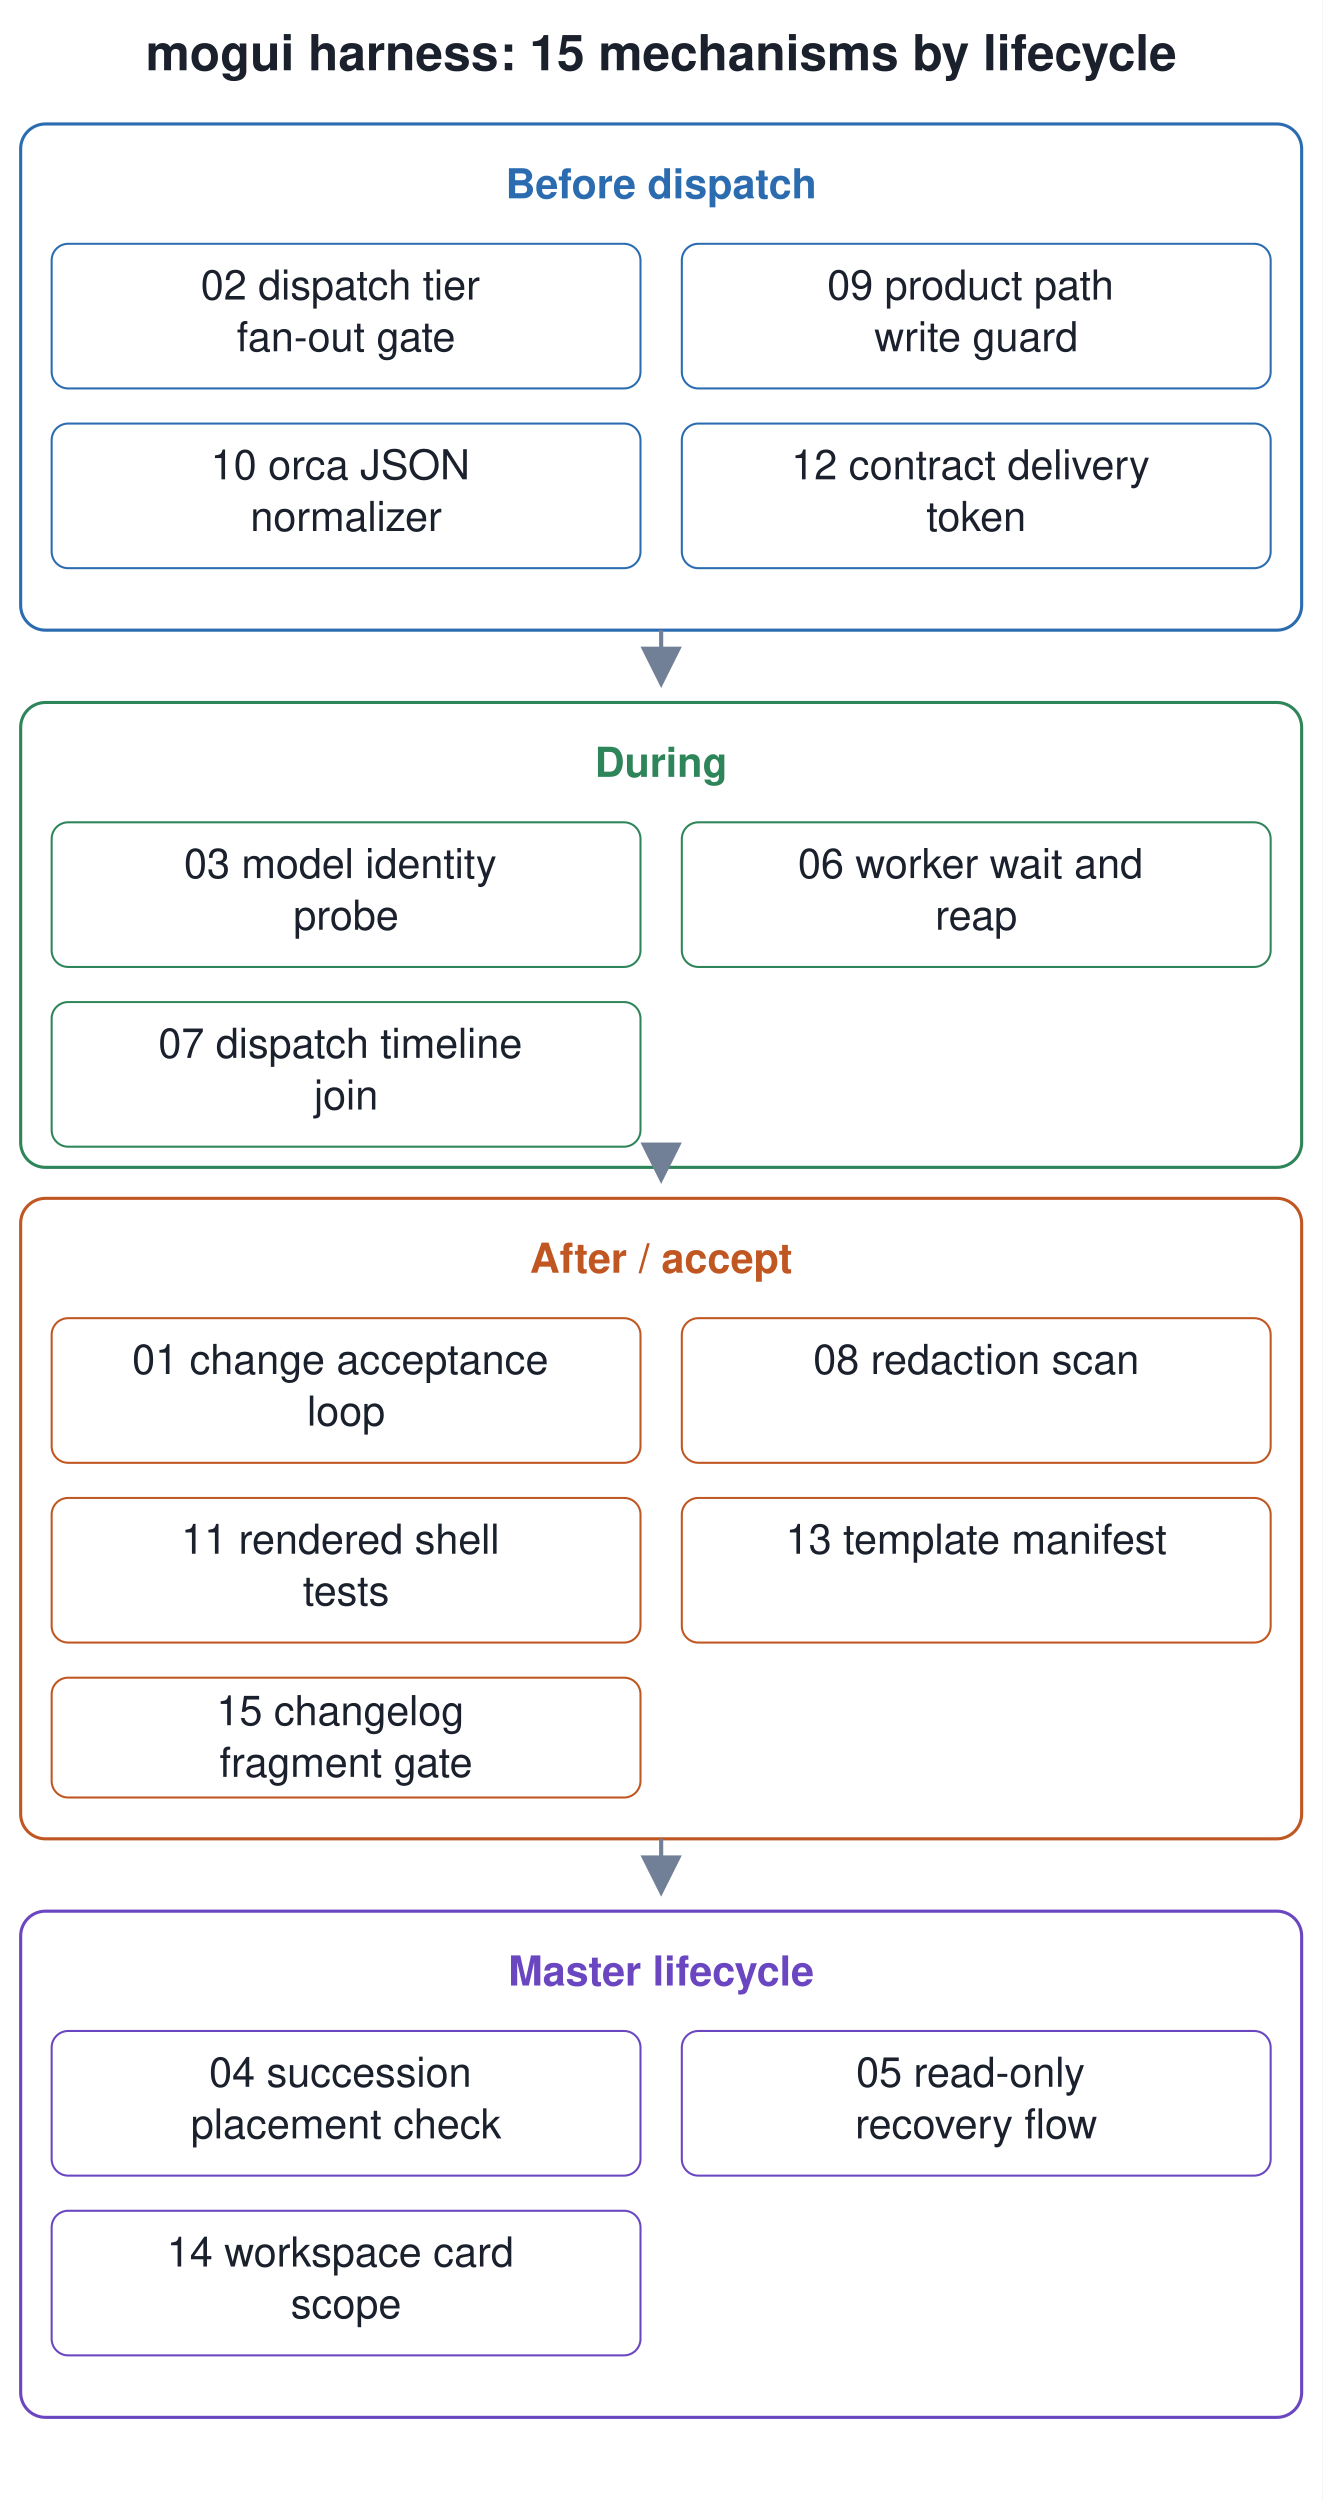
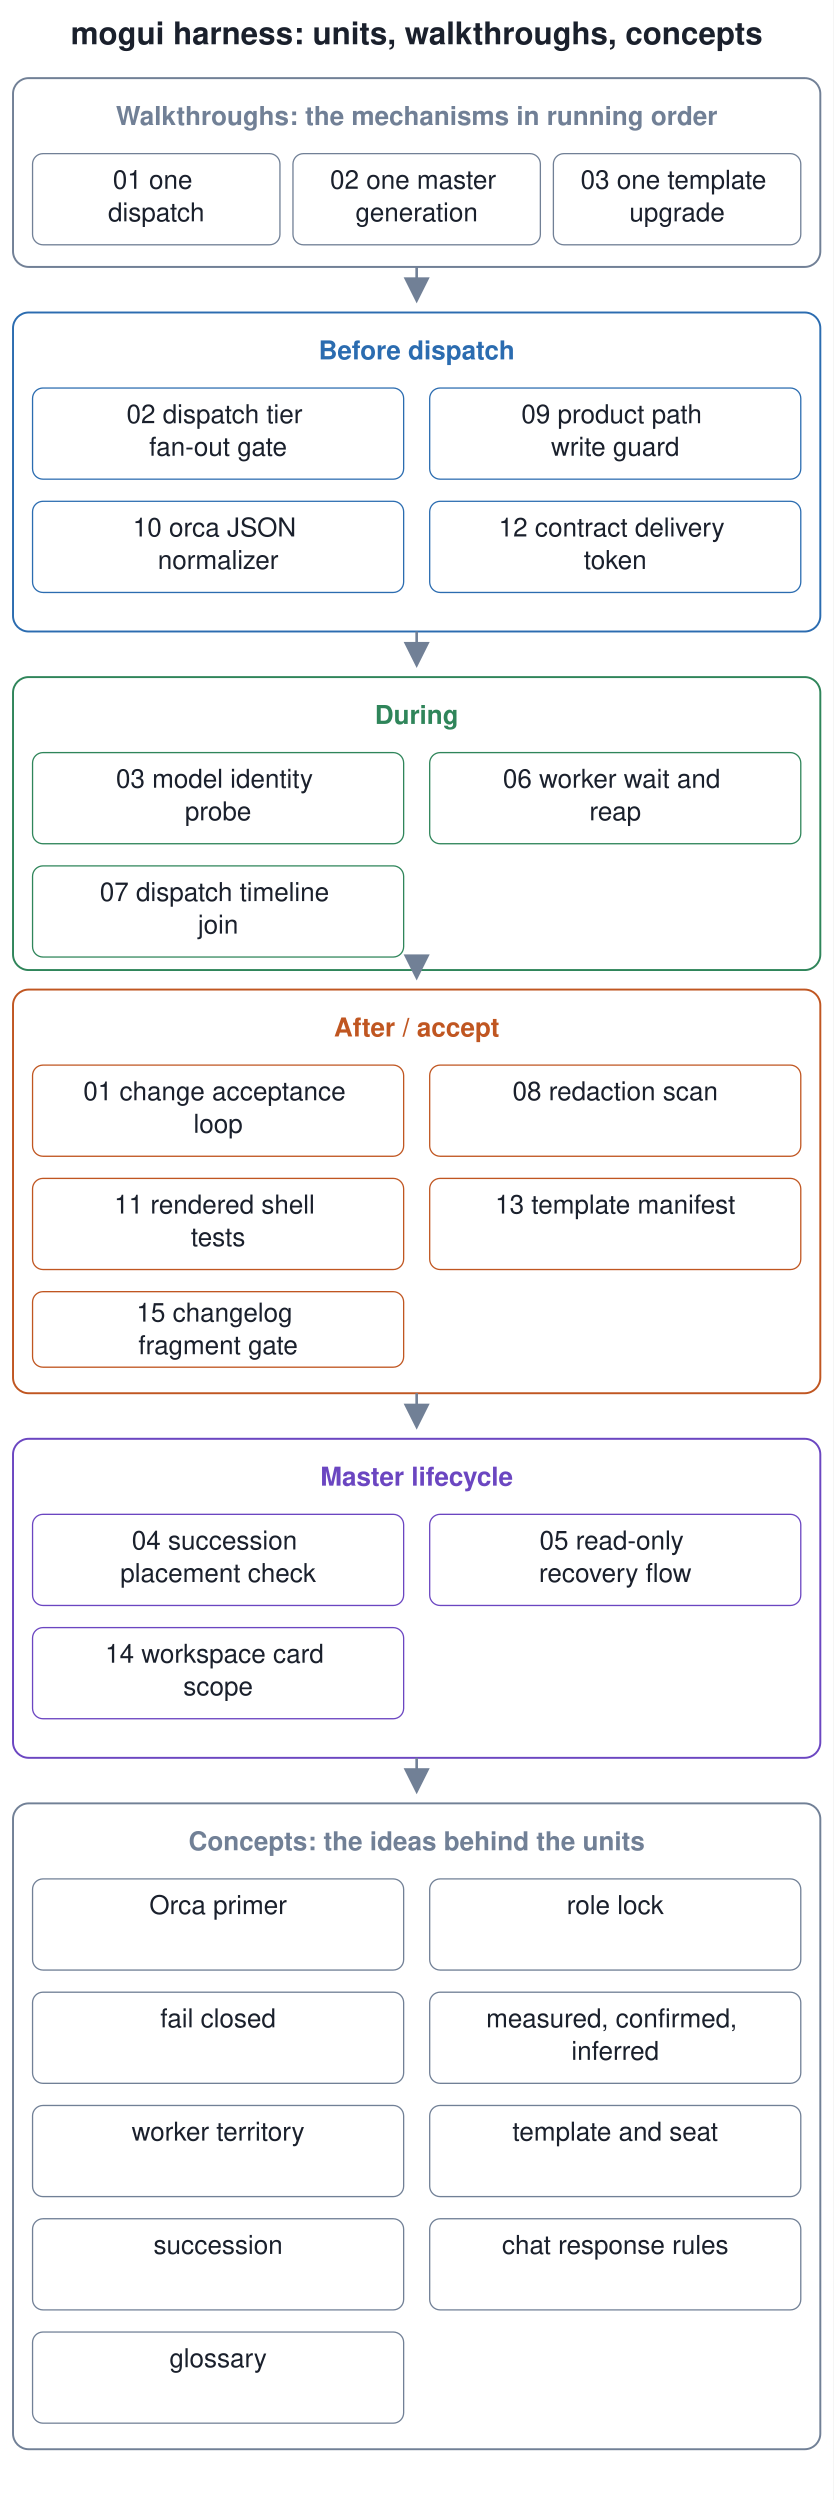
- <svg xmlns="http://www.w3.org/2000/svg" width="640" height="1210" viewBox="0 0 640 1210" font-family="Helvetica, Arial, sans-serif">
+ <svg xmlns="http://www.w3.org/2000/svg" width="640" height="1920" viewBox="0 0 640 1920" font-family="Helvetica, Arial, sans-serif">
  <defs>
    <marker id="map-arrow" markerWidth="10" markerHeight="10" refX="8" refY="5" orient="auto">
      <path d="M0,0 L10,5 L0,10 z" fill="#718096" />
    </marker>
  </defs>
-   <rect width="640" height="1210" fill="#ffffff" />
+   <rect width="640" height="1920" fill="#ffffff" />
  <text x="320" y="34" text-anchor="middle" font-size="24" font-weight="bold" fill="#1a202c">
-     <tspan x="320" dy="0">mogui harness: 15 mechanisms by lifecycle</tspan>
+     <tspan x="320" dy="0">mogui harness: units, walkthroughs, concepts</tspan>
  </text>
-   <rect x="10" y="60" width="620" height="245" rx="12" fill="#ffffff" stroke="#2b6cb0" stroke-width="1.5" />
-   <text x="320" y="96" text-anchor="middle" font-size="20" font-weight="bold" fill="#2b6cb0">Before dispatch</text>
-   <rect x="25" y="118" width="285" height="70" rx="8" fill="#ffffff" stroke="#2b6cb0" />
-   <text x="167.5" y="145" text-anchor="middle" font-size="20" fill="#1a202c">
+   <rect x="10" y="60" width="620" height="145" rx="12" fill="#ffffff" stroke="#718096" stroke-width="1.5" />
+   <text x="320" y="96" text-anchor="middle" font-size="20" font-weight="bold" fill="#718096">Walkthroughs: the mechanisms in running order</text>
+   <rect x="25" y="118" width="190" height="70" rx="8" fill="#ffffff" stroke="#718096" />
+   <text x="120" y="145" text-anchor="middle" font-size="20" fill="#1a202c">
+     <tspan x="120" dy="0">01 one</tspan>
+     <tspan x="120" dy="25">dispatch</tspan>
+   </text>
+   <rect x="225" y="118" width="190" height="70" rx="8" fill="#ffffff" stroke="#718096" />
+   <text x="320" y="145" text-anchor="middle" font-size="20" fill="#1a202c">
+     <tspan x="320" dy="0">02 one master</tspan>
+     <tspan x="320" dy="25">generation</tspan>
+   </text>
+   <rect x="425" y="118" width="190" height="70" rx="8" fill="#ffffff" stroke="#718096" />
+   <text x="520" y="145" text-anchor="middle" font-size="20" fill="#1a202c">
+     <tspan x="520" dy="0">03 one template</tspan>
+     <tspan x="520" dy="25">upgrade</tspan>
+   </text>
+   <path d="M320 205 L320 229" stroke="#718096" stroke-width="2" marker-end="url(#map-arrow)" />
+   <rect x="10" y="240" width="620" height="245" rx="12" fill="#ffffff" stroke="#2b6cb0" stroke-width="1.5" />
+   <text x="320" y="276" text-anchor="middle" font-size="20" font-weight="bold" fill="#2b6cb0">Before dispatch</text>
+   <rect x="25" y="298" width="285" height="70" rx="8" fill="#ffffff" stroke="#2b6cb0" />
+   <text x="167.5" y="325" text-anchor="middle" font-size="20" fill="#1a202c">
    <tspan x="167.5" dy="0">02 dispatch tier</tspan>
    <tspan x="167.5" dy="25">fan-out gate</tspan>
  </text>
-   <rect x="330" y="118" width="285" height="70" rx="8" fill="#ffffff" stroke="#2b6cb0" />
-   <text x="472.5" y="145" text-anchor="middle" font-size="20" fill="#1a202c">
+   <rect x="330" y="298" width="285" height="70" rx="8" fill="#ffffff" stroke="#2b6cb0" />
+   <text x="472.5" y="325" text-anchor="middle" font-size="20" fill="#1a202c">
    <tspan x="472.5" dy="0">09 product path</tspan>
    <tspan x="472.5" dy="25">write guard</tspan>
  </text>
-   <rect x="25" y="205" width="285" height="70" rx="8" fill="#ffffff" stroke="#2b6cb0" />
-   <text x="167.5" y="232" text-anchor="middle" font-size="20" fill="#1a202c">
+   <rect x="25" y="385" width="285" height="70" rx="8" fill="#ffffff" stroke="#2b6cb0" />
+   <text x="167.5" y="412" text-anchor="middle" font-size="20" fill="#1a202c">
    <tspan x="167.5" dy="0">10 orca JSON</tspan>
    <tspan x="167.5" dy="25">normalizer</tspan>
  </text>
-   <rect x="330" y="205" width="285" height="70" rx="8" fill="#ffffff" stroke="#2b6cb0" />
-   <text x="472.5" y="232" text-anchor="middle" font-size="20" fill="#1a202c">
+   <rect x="330" y="385" width="285" height="70" rx="8" fill="#ffffff" stroke="#2b6cb0" />
+   <text x="472.5" y="412" text-anchor="middle" font-size="20" fill="#1a202c">
    <tspan x="472.5" dy="0">12 contract delivery</tspan>
    <tspan x="472.5" dy="25">token</tspan>
  </text>
-   <path d="M320 305 L320 329" stroke="#718096" stroke-width="2" marker-end="url(#map-arrow)" />
-   <rect x="10" y="340" width="620" height="225" rx="12" fill="#ffffff" stroke="#2f855a" stroke-width="1.5" />
-   <text x="320" y="376" text-anchor="middle" font-size="20" font-weight="bold" fill="#2f855a">During</text>
-   <rect x="25" y="398" width="285" height="70" rx="8" fill="#ffffff" stroke="#2f855a" />
-   <text x="167.5" y="425" text-anchor="middle" font-size="20" fill="#1a202c">
+   <path d="M320 485 L320 509" stroke="#718096" stroke-width="2" marker-end="url(#map-arrow)" />
+   <rect x="10" y="520" width="620" height="225" rx="12" fill="#ffffff" stroke="#2f855a" stroke-width="1.5" />
+   <text x="320" y="556" text-anchor="middle" font-size="20" font-weight="bold" fill="#2f855a">During</text>
+   <rect x="25" y="578" width="285" height="70" rx="8" fill="#ffffff" stroke="#2f855a" />
+   <text x="167.5" y="605" text-anchor="middle" font-size="20" fill="#1a202c">
    <tspan x="167.5" dy="0">03 model identity</tspan>
    <tspan x="167.5" dy="25">probe</tspan>
  </text>
-   <rect x="330" y="398" width="285" height="70" rx="8" fill="#ffffff" stroke="#2f855a" />
-   <text x="472.5" y="425" text-anchor="middle" font-size="20" fill="#1a202c">
+   <rect x="330" y="578" width="285" height="70" rx="8" fill="#ffffff" stroke="#2f855a" />
+   <text x="472.5" y="605" text-anchor="middle" font-size="20" fill="#1a202c">
    <tspan x="472.5" dy="0">06 worker wait and</tspan>
    <tspan x="472.5" dy="25">reap</tspan>
  </text>
-   <rect x="25" y="485" width="285" height="70" rx="8" fill="#ffffff" stroke="#2f855a" />
-   <text x="167.5" y="512" text-anchor="middle" font-size="20" fill="#1a202c">
+   <rect x="25" y="665" width="285" height="70" rx="8" fill="#ffffff" stroke="#2f855a" />
+   <text x="167.5" y="692" text-anchor="middle" font-size="20" fill="#1a202c">
    <tspan x="167.5" dy="0">07 dispatch timeline</tspan>
    <tspan x="167.5" dy="25">join</tspan>
  </text>
-   <path d="M320 565 L320 569" stroke="#718096" stroke-width="2" marker-end="url(#map-arrow)" />
-   <rect x="10" y="580" width="620" height="310" rx="12" fill="#ffffff" stroke="#c05621" stroke-width="1.5" />
-   <text x="320" y="616" text-anchor="middle" font-size="20" font-weight="bold" fill="#c05621">After / accept</text>
-   <rect x="25" y="638" width="285" height="70" rx="8" fill="#ffffff" stroke="#c05621" />
-   <text x="167.5" y="665" text-anchor="middle" font-size="20" fill="#1a202c">
+   <path d="M320 745 L320 749" stroke="#718096" stroke-width="2" marker-end="url(#map-arrow)" />
+   <rect x="10" y="760" width="620" height="310" rx="12" fill="#ffffff" stroke="#c05621" stroke-width="1.5" />
+   <text x="320" y="796" text-anchor="middle" font-size="20" font-weight="bold" fill="#c05621">After / accept</text>
+   <rect x="25" y="818" width="285" height="70" rx="8" fill="#ffffff" stroke="#c05621" />
+   <text x="167.5" y="845" text-anchor="middle" font-size="20" fill="#1a202c">
    <tspan x="167.5" dy="0">01 change acceptance</tspan>
    <tspan x="167.5" dy="25">loop</tspan>
  </text>
-   <rect x="330" y="638" width="285" height="70" rx="8" fill="#ffffff" stroke="#c05621" />
-   <text x="472.5" y="665" text-anchor="middle" font-size="20" fill="#1a202c">08 redaction scan</text>
-   <rect x="25" y="725" width="285" height="70" rx="8" fill="#ffffff" stroke="#c05621" />
-   <text x="167.5" y="752" text-anchor="middle" font-size="20" fill="#1a202c">
+   <rect x="330" y="818" width="285" height="70" rx="8" fill="#ffffff" stroke="#c05621" />
+   <text x="472.5" y="845" text-anchor="middle" font-size="20" fill="#1a202c">08 redaction scan</text>
+   <rect x="25" y="905" width="285" height="70" rx="8" fill="#ffffff" stroke="#c05621" />
+   <text x="167.5" y="932" text-anchor="middle" font-size="20" fill="#1a202c">
    <tspan x="167.5" dy="0">11 rendered shell</tspan>
    <tspan x="167.5" dy="25">tests</tspan>
  </text>
-   <rect x="330" y="725" width="285" height="70" rx="8" fill="#ffffff" stroke="#c05621" />
-   <text x="472.5" y="752" text-anchor="middle" font-size="20" fill="#1a202c">13 template manifest</text>
-   <rect x="25" y="812" width="285" height="58" rx="8" fill="#ffffff" stroke="#c05621" />
-   <text x="167.5" y="835" text-anchor="middle" font-size="20" fill="#1a202c">
+   <rect x="330" y="905" width="285" height="70" rx="8" fill="#ffffff" stroke="#c05621" />
+   <text x="472.5" y="932" text-anchor="middle" font-size="20" fill="#1a202c">13 template manifest</text>
+   <rect x="25" y="992" width="285" height="58" rx="8" fill="#ffffff" stroke="#c05621" />
+   <text x="167.5" y="1015" text-anchor="middle" font-size="20" fill="#1a202c">
    <tspan x="167.5" dy="0">15 changelog</tspan>
    <tspan x="167.5" dy="25">fragment gate</tspan>
  </text>
-   <path d="M320 890 L320 914" stroke="#718096" stroke-width="2" marker-end="url(#map-arrow)" />
-   <rect x="10" y="925" width="620" height="245" rx="12" fill="#ffffff" stroke="#6b46c1" stroke-width="1.5" />
-   <text x="320" y="961" text-anchor="middle" font-size="20" font-weight="bold" fill="#6b46c1">Master lifecycle</text>
-   <rect x="25" y="983" width="285" height="70" rx="8" fill="#ffffff" stroke="#6b46c1" />
-   <text x="167.5" y="1010" text-anchor="middle" font-size="20" fill="#1a202c">
+   <path d="M320 1070 L320 1094" stroke="#718096" stroke-width="2" marker-end="url(#map-arrow)" />
+   <rect x="10" y="1105" width="620" height="245" rx="12" fill="#ffffff" stroke="#6b46c1" stroke-width="1.5" />
+   <text x="320" y="1141" text-anchor="middle" font-size="20" font-weight="bold" fill="#6b46c1">Master lifecycle</text>
+   <rect x="25" y="1163" width="285" height="70" rx="8" fill="#ffffff" stroke="#6b46c1" />
+   <text x="167.5" y="1190" text-anchor="middle" font-size="20" fill="#1a202c">
    <tspan x="167.5" dy="0">04 succession</tspan>
    <tspan x="167.5" dy="25">placement check</tspan>
  </text>
-   <rect x="330" y="983" width="285" height="70" rx="8" fill="#ffffff" stroke="#6b46c1" />
-   <text x="472.5" y="1010" text-anchor="middle" font-size="20" fill="#1a202c">
+   <rect x="330" y="1163" width="285" height="70" rx="8" fill="#ffffff" stroke="#6b46c1" />
+   <text x="472.5" y="1190" text-anchor="middle" font-size="20" fill="#1a202c">
    <tspan x="472.5" dy="0">05 read-only</tspan>
    <tspan x="472.5" dy="25">recovery flow</tspan>
  </text>
-   <rect x="25" y="1070" width="285" height="70" rx="8" fill="#ffffff" stroke="#6b46c1" />
-   <text x="167.5" y="1097" text-anchor="middle" font-size="20" fill="#1a202c">
+   <rect x="25" y="1250" width="285" height="70" rx="8" fill="#ffffff" stroke="#6b46c1" />
+   <text x="167.5" y="1277" text-anchor="middle" font-size="20" fill="#1a202c">
    <tspan x="167.5" dy="0">14 workspace card</tspan>
    <tspan x="167.5" dy="25">scope</tspan>
  </text>
+   <path d="M320 1350 L320 1374" stroke="#718096" stroke-width="2" marker-end="url(#map-arrow)" />
+   <rect x="10" y="1385" width="620" height="496" rx="12" fill="#ffffff" stroke="#718096" stroke-width="1.5" />
+   <text x="320" y="1421" text-anchor="middle" font-size="20" font-weight="bold" fill="#718096">Concepts: the ideas behind the units</text>
+   <rect x="25" y="1443" width="285" height="70" rx="8" fill="#ffffff" stroke="#718096" />
+   <text x="167.5" y="1470" text-anchor="middle" font-size="20" fill="#1a202c">Orca primer</text>
+   <rect x="330" y="1443" width="285" height="70" rx="8" fill="#ffffff" stroke="#718096" />
+   <text x="472.5" y="1470" text-anchor="middle" font-size="20" fill="#1a202c">role lock</text>
+   <rect x="25" y="1530" width="285" height="70" rx="8" fill="#ffffff" stroke="#718096" />
+   <text x="167.5" y="1557" text-anchor="middle" font-size="20" fill="#1a202c">fail closed</text>
+   <rect x="330" y="1530" width="285" height="70" rx="8" fill="#ffffff" stroke="#718096" />
+   <text x="472.5" y="1557" text-anchor="middle" font-size="20" fill="#1a202c">
+     <tspan x="472.5" dy="0">measured, confirmed,</tspan>
+     <tspan x="472.5" dy="25">inferred</tspan>
+   </text>
+   <rect x="25" y="1617" width="285" height="70" rx="8" fill="#ffffff" stroke="#718096" />
+   <text x="167.5" y="1644" text-anchor="middle" font-size="20" fill="#1a202c">worker territory</text>
+   <rect x="330" y="1617" width="285" height="70" rx="8" fill="#ffffff" stroke="#718096" />
+   <text x="472.5" y="1644" text-anchor="middle" font-size="20" fill="#1a202c">template and seat</text>
+   <rect x="25" y="1704" width="285" height="70" rx="8" fill="#ffffff" stroke="#718096" />
+   <text x="167.5" y="1731" text-anchor="middle" font-size="20" fill="#1a202c">succession</text>
+   <rect x="330" y="1704" width="285" height="70" rx="8" fill="#ffffff" stroke="#718096" />
+   <text x="472.5" y="1731" text-anchor="middle" font-size="20" fill="#1a202c">chat response rules</text>
+   <rect x="25" y="1791" width="285" height="70" rx="8" fill="#ffffff" stroke="#718096" />
+   <text x="167.5" y="1818" text-anchor="middle" font-size="20" fill="#1a202c">glossary</text>
</svg>
